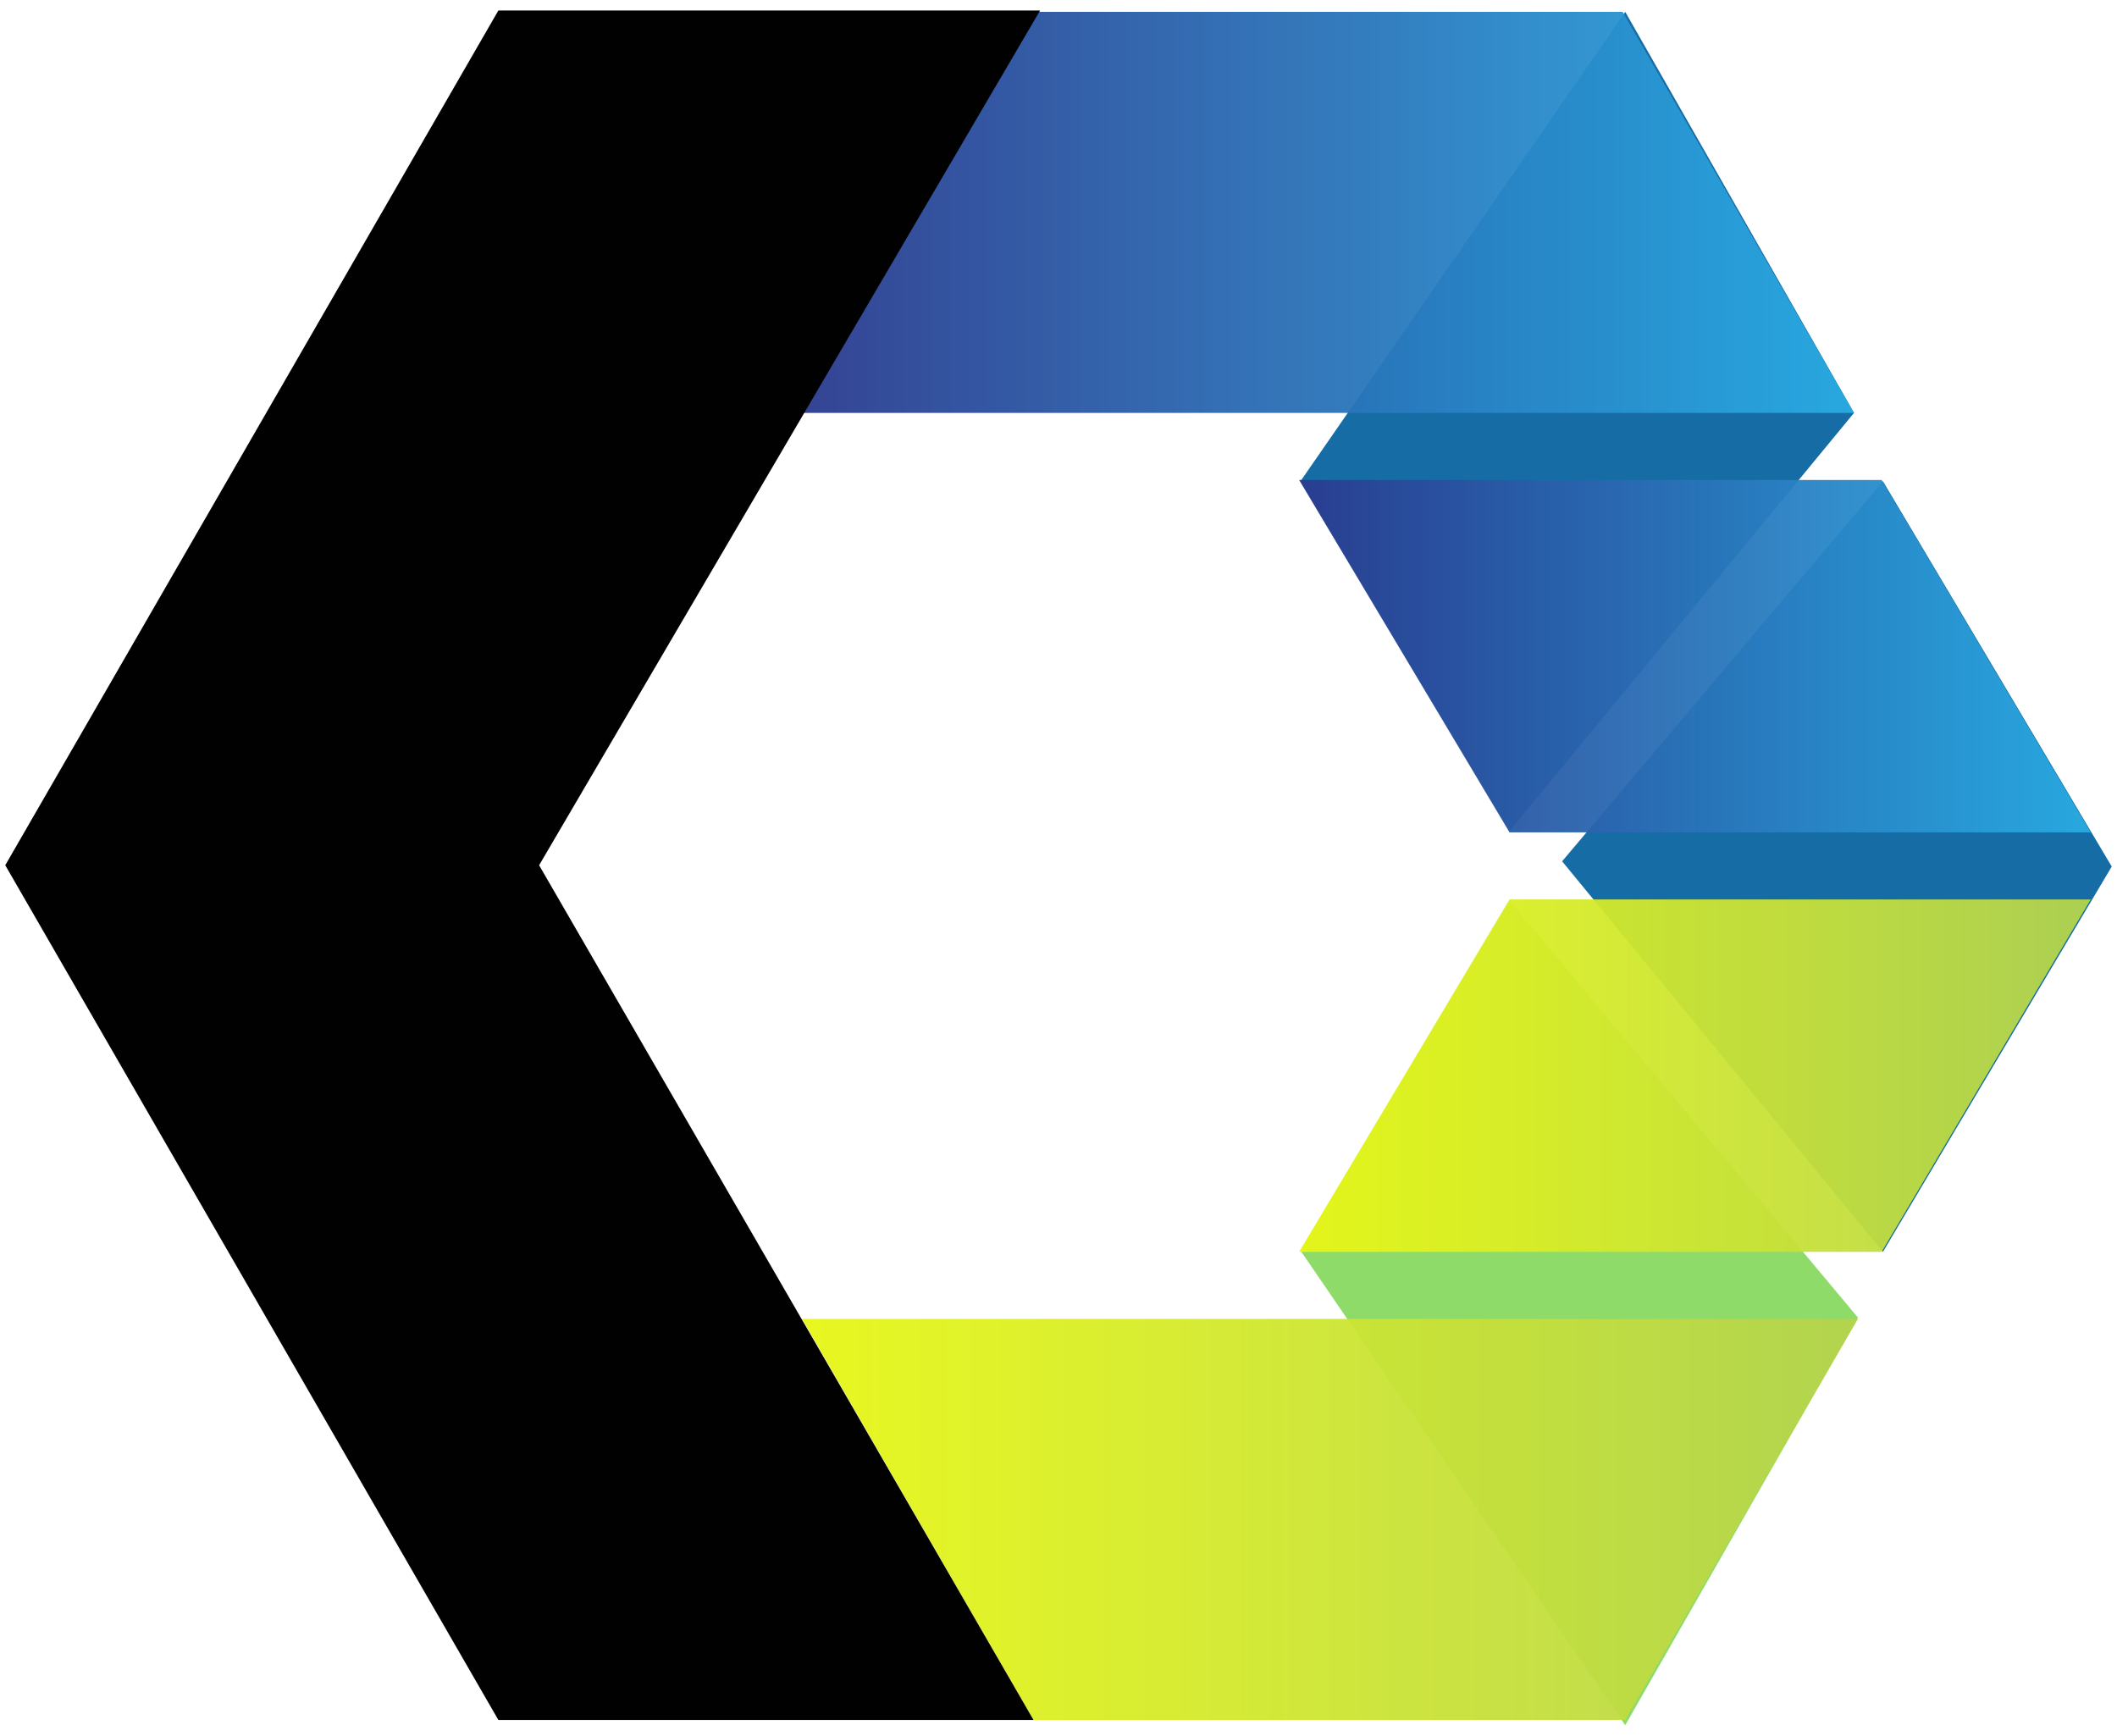
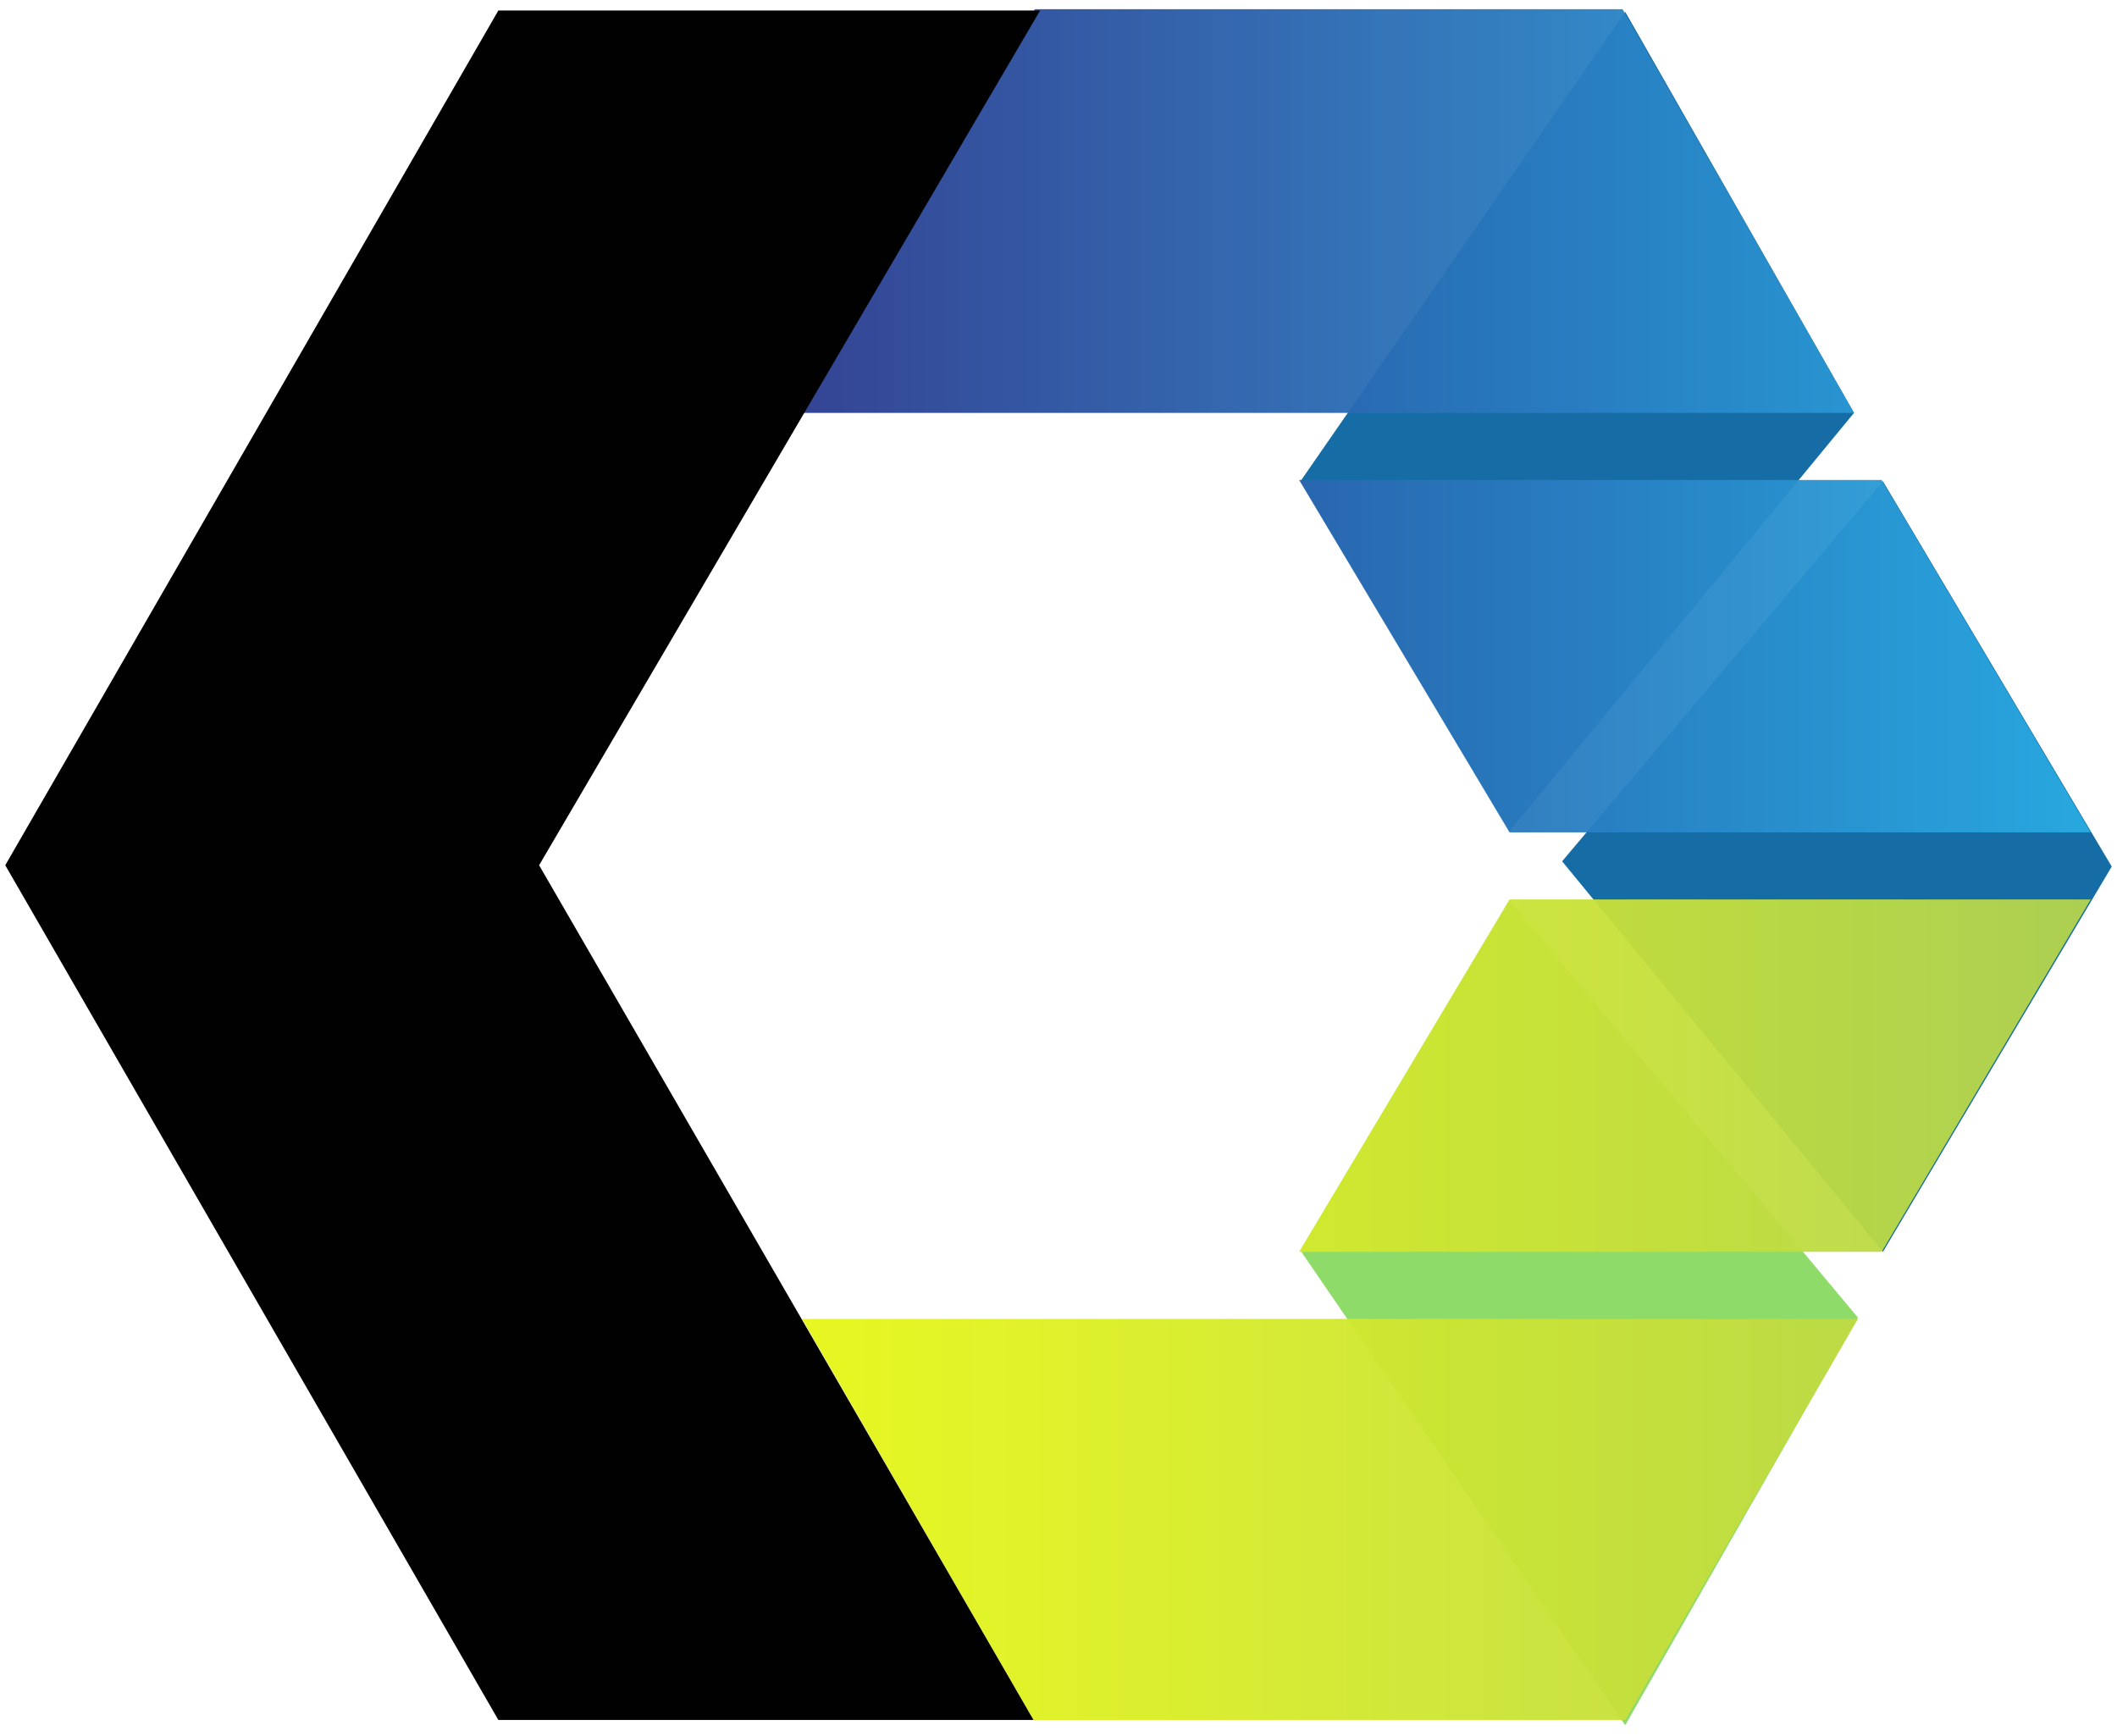
<svg xmlns="http://www.w3.org/2000/svg" width="161" height="132" viewBox="0 0 161 132">
  <defs>
    <linearGradient x1="0%" y1="50%" y2="50%" id="a">
      <stop stop-color="#2A3B8F" offset="0%" />
      <stop stop-color="#29ABE2" offset="100%" />
    </linearGradient>
-     <linearGradient x1="0%" y1="50%" y2="50%" id="b">
-       <stop stop-color="#2A3B8F" offset="0%" />
-       <stop stop-color="#29ABE2" offset="100%" />
-     </linearGradient>
    <linearGradient x1="100%" y1="50%" x2="0%" y2="50%" id="c">
-       <stop stop-color="#B4D44E" offset="0%" />
-       <stop stop-color="#E7F716" offset="100%" />
-     </linearGradient>
-     <linearGradient x1="100%" y1="50%" x2="0%" y2="50%" id="d">
      <stop stop-color="#B4D44E" offset="0%" />
      <stop stop-color="#E7F716" offset="100%" />
    </linearGradient>
  </defs>
  <g fill="none" fill-rule="evenodd">
    <path fill="#166DA5" d="M160.6 65.9l-17.4 29.3-24.4-29.7 24.4-28.9z" />
    <path fill="#8FDB69" d="M141.3 100.2l-26.5-31.7-15.9 26.6 24.7 36.1z" />
    <path fill="#166DA5" d="M141 31.4l-26.2 31.8-15.9-26.6L123.6.9z" />
-     <path fill="url(#a)" opacity=".95" d="M61.1 31.4H141L123.4.9H78.7z" />
-     <path fill="url(#b)" opacity=".95" d="M114.8 63.3H159l-15.9-26.8H98.8" />
-     <path fill="url(#c)" opacity=".95" d="M141.3 100.3H61l17.6 30.5h45z" />
+     <path fill="url(#a)" opacity=".95" d="M61.1 31.4H141L123.4.7H78.7z M114.8 63.3H159l-15.9-26.8H98.8" />
+     <path fill="url(#c)" opacity=".95" d="M141.3 100.3H61l17.6 30.5h45z M114.8 68.4H159l-15.9 26.8H98.8" />
    <path fill="#010101" d="M78.6 130.8L41 65.8 79.1.8H37.9L.4 65.8l37.5 65z" />
-     <path fill="url(#d)" opacity=".95" d="M114.8 68.4H159l-15.9 26.8H98.8" />
  </g>
</svg>
